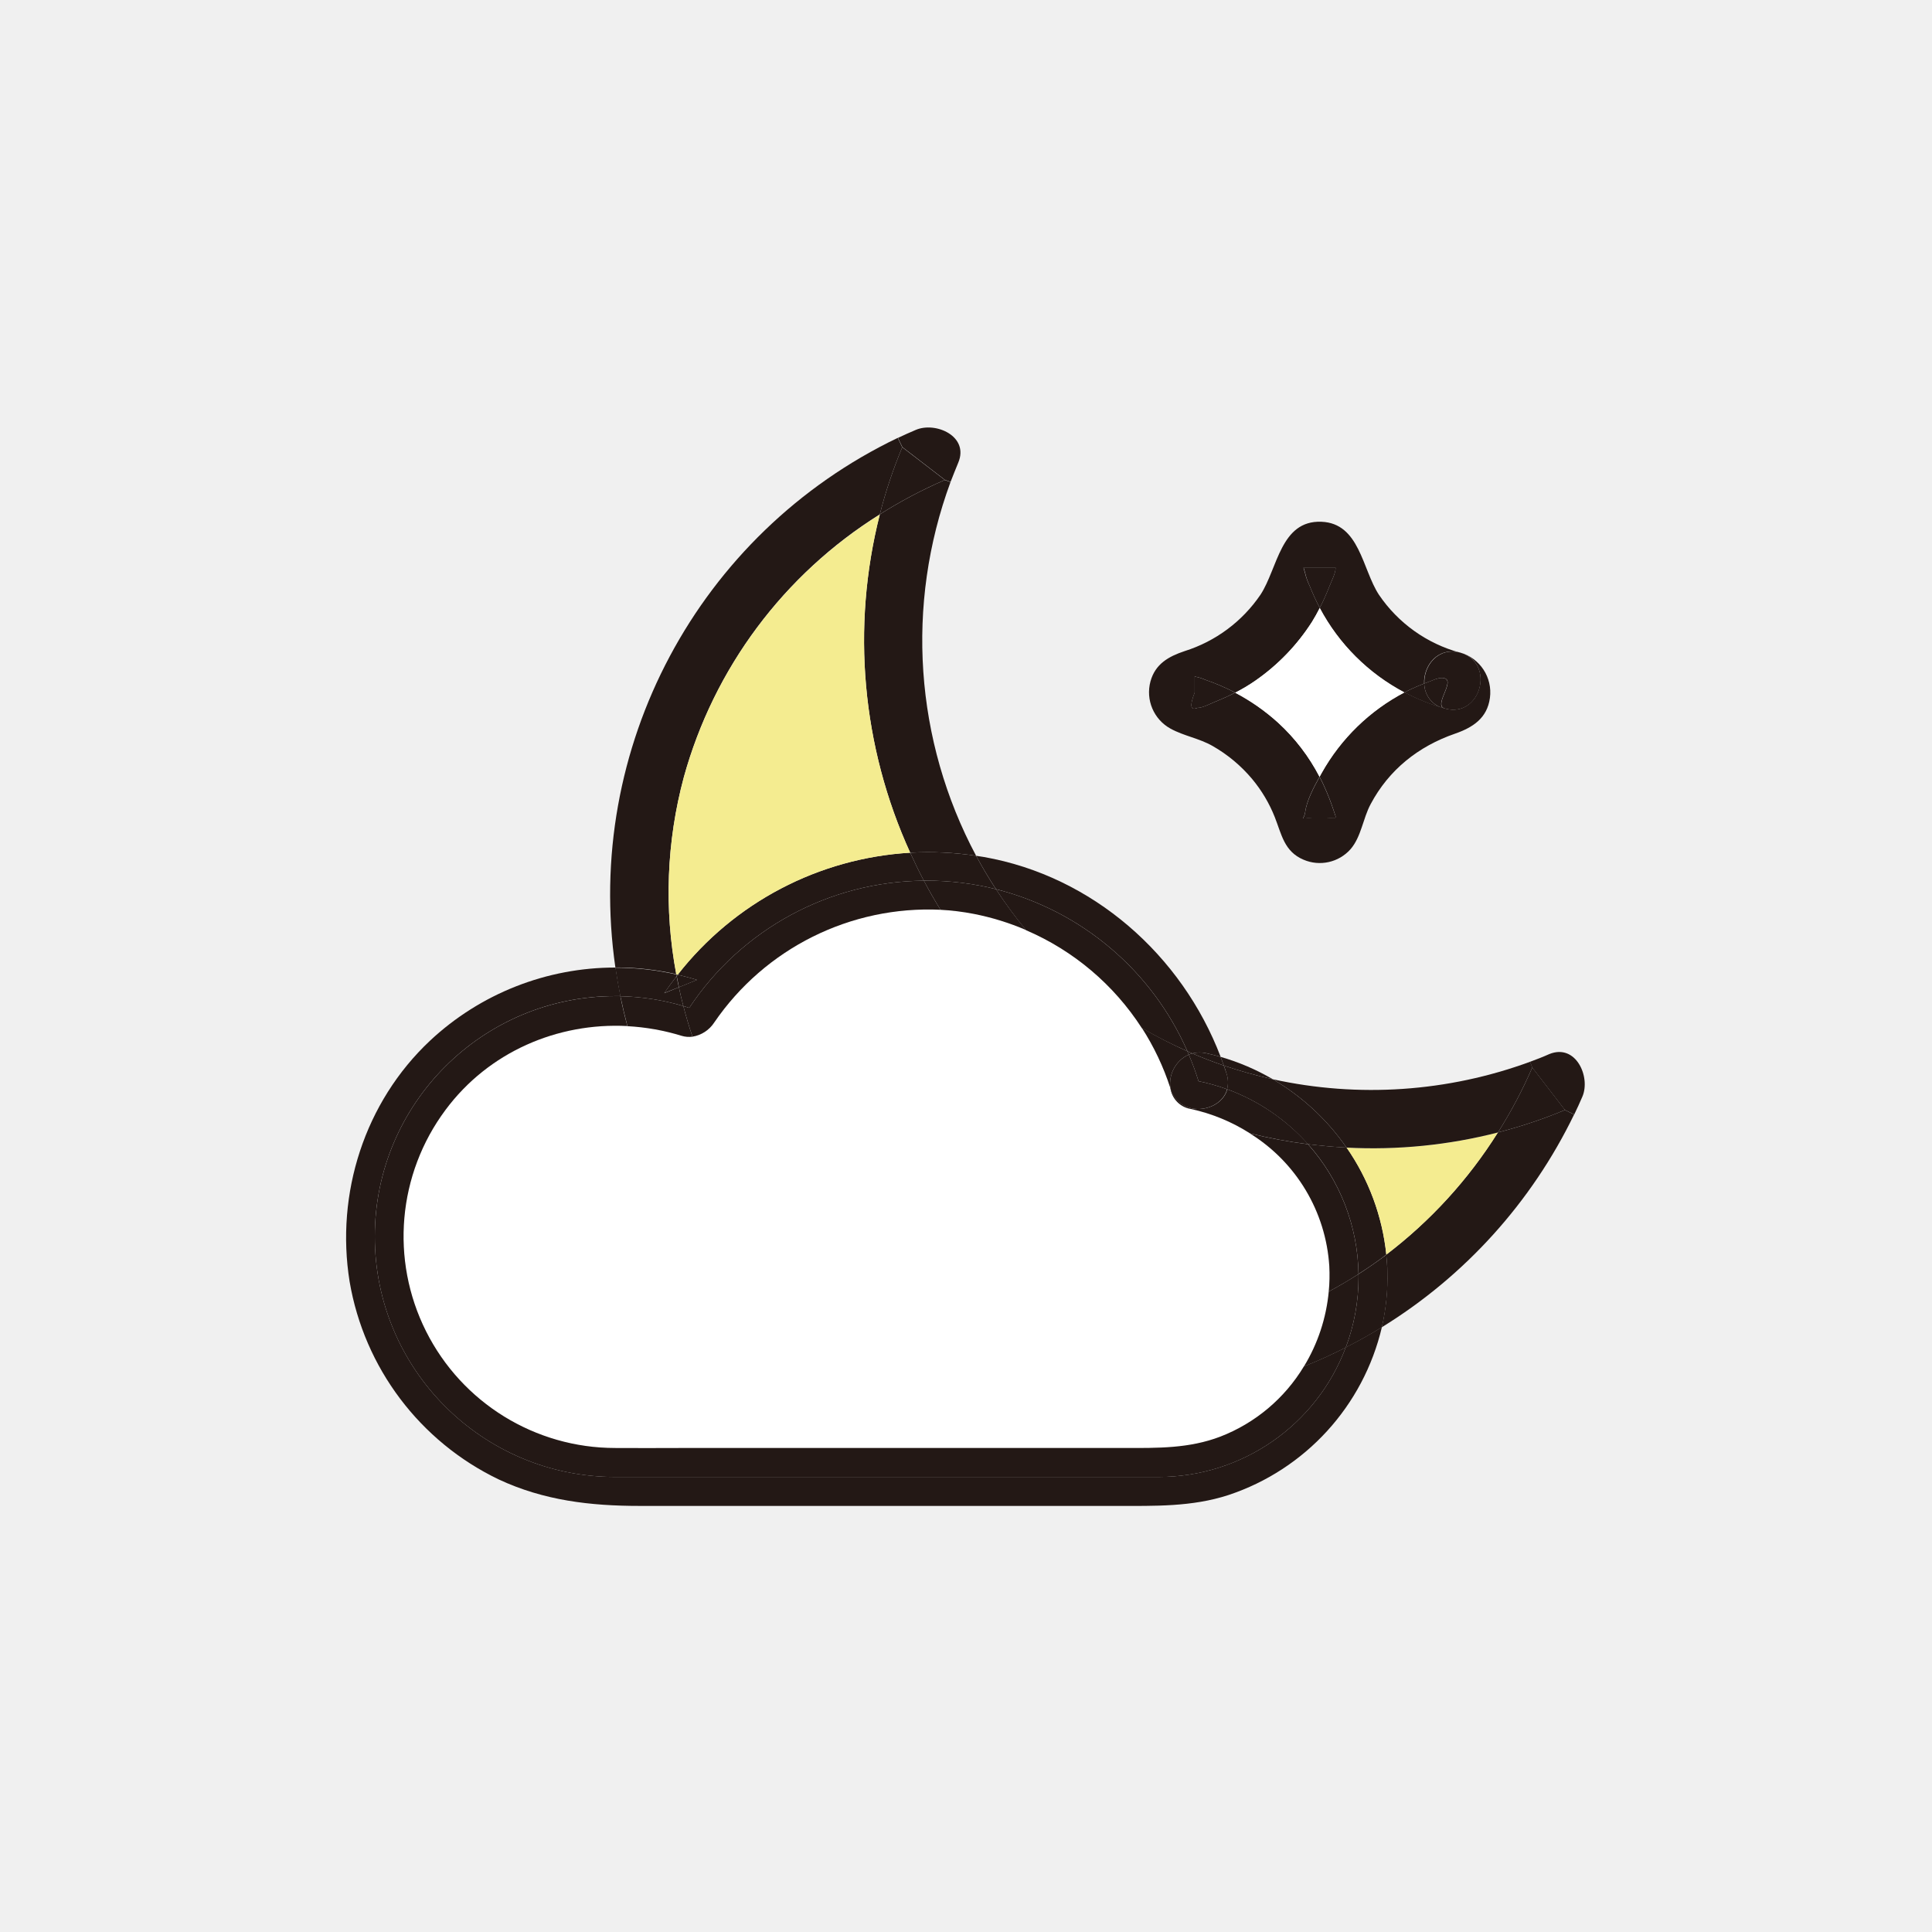
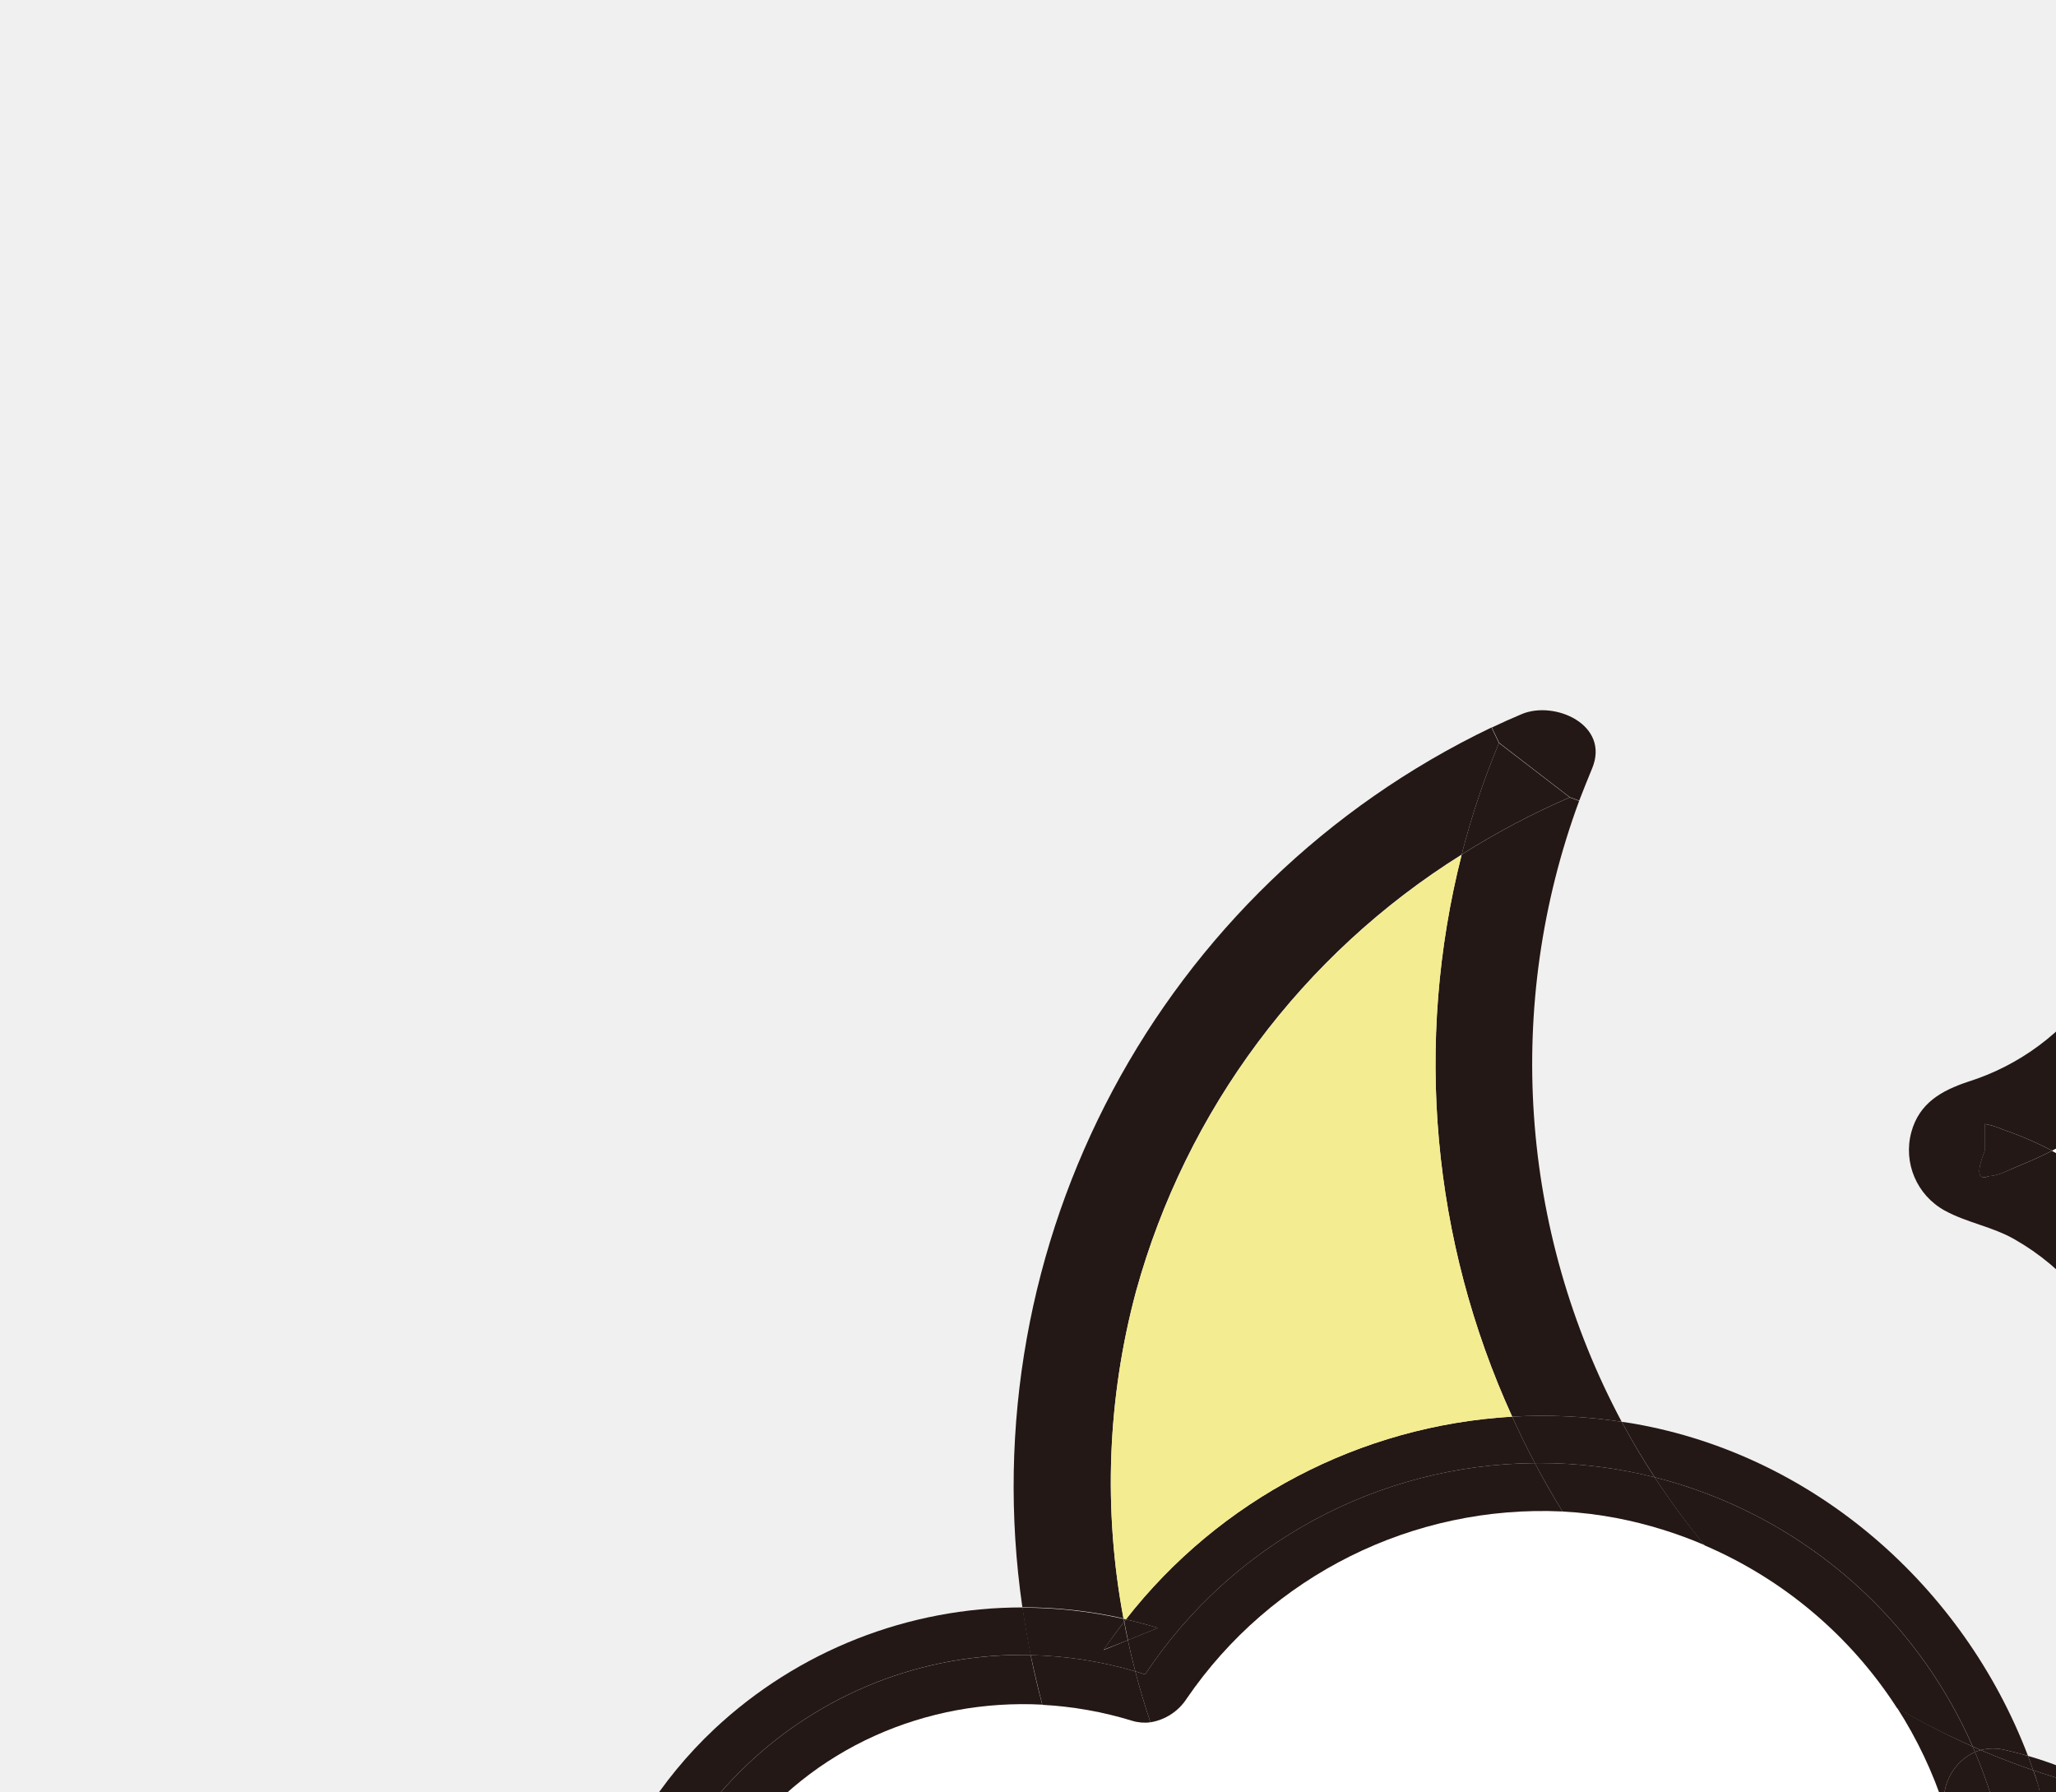
- <svg xmlns="http://www.w3.org/2000/svg" viewBox="0 0 500 500">
+ <svg xmlns="http://www.w3.org/2000/svg">
  <defs>
    <style>.cls-1{fill:#231815;}.cls-2{fill:#fff;}.cls-3{fill:#f4ec90;}</style>
  </defs>
  <g data-name="图层 1" id="图层_1">
    <path class="cls-1" d="M233.5,115.74a127.86,127.86,0,0,0-5.81,17.37,122.29,122.29,0,0,1,16.83-8.9Z" />
    <path class="cls-2" d="M295.5,266a66.74,66.74,0,0,1,7.39,15.58,6.36,6.36,0,0,0,5.3,5.44,46.89,46.89,0,0,1,15.27,6.28A43.64,43.64,0,0,1,344,327.65a44.11,44.11,0,0,1-.14,6.61,45.38,45.38,0,0,1-6.43,19.39,43.63,43.63,0,0,1-21.61,18.17c-8.12,3.11-16.26,2.95-24.72,2.95H175.66c-5.49,0-11,.05-16.46,0a54.77,54.77,0,0,1-43.91-87.49c11.19-15.07,29-22.65,47.07-21.71a58.1,58.1,0,0,1,14,2.49,6.7,6.7,0,0,0,2.83.23,8.3,8.3,0,0,0,5.64-3.68,67.14,67.14,0,0,1,58.56-29.16,62.92,62.92,0,0,1,8.6,1.06A67.21,67.21,0,0,1,295.5,266Z" />
    <path class="cls-1" d="M409.51,283.83q-1,2.33-2.1,4.6L405,287.27l-8.47-11-.56-1.48c1.69-.62,3.37-1.27,5-2C407.86,270,411.71,278.74,409.51,283.83Z" />
    <path class="cls-1" d="M405,287.27l2.38,1.16a132.51,132.51,0,0,1-49.78,55.07,57.19,57.19,0,0,0,1.44-14.42c0-1.47-.14-2.93-.29-4.38a119.71,119.71,0,0,0,28.89-31.62A126.8,126.8,0,0,0,405,287.27Z" />
    <path class="cls-1" d="M396.56,276.26l8.47,11a126.8,126.8,0,0,1-17.36,5.81A123.82,123.82,0,0,0,396.56,276.26Z" />
    <path class="cls-1" d="M373.24,183.2a6.73,6.73,0,0,1-4.65-6.31c.63-.25,1.26-.5,1.89-.73a10.73,10.73,0,0,1,2-.67c5.59-.67-1.95,7,1.38,7.91Z" />
    <path class="cls-1" d="M372.51,175.49a10.73,10.73,0,0,0-2,.67c-.63.23-1.26.48-1.89.73-.2-4.58,3.52-9.51,9.29-8,9.27,2.66,5.31,17.13-4,14.47C370.56,182.5,378.1,174.82,372.51,175.49Z" />
    <path class="cls-1" d="M365.41,178.24c1-.48,2.11-.92,3.18-1.35a6.73,6.73,0,0,0,4.65,6.31,53.23,53.23,0,0,1-9.75-4C364.12,178.87,364.75,178.54,365.41,178.24Z" />
    <path class="cls-1" d="M359.07,329.08a57.19,57.19,0,0,1-1.44,14.42q-4.56,2.81-9.35,5.24a51.49,51.49,0,0,0,3.31-18.22c0-.26,0-.52,0-.79,2.46-1.58,4.87-3.26,7.2-5C358.93,326.15,359,327.61,359.07,329.08Z" />
    <path class="cls-1" d="M358.78,324.7c-2.33,1.77-4.74,3.45-7.2,5a51.61,51.61,0,0,0-13.07-33.6q5,.63,10,.89A59.22,59.22,0,0,1,358.78,324.7Z" />
    <path class="cls-3" d="M387.67,293.08a119.71,119.71,0,0,1-28.89,31.62A59.22,59.22,0,0,0,348.49,297,130.32,130.32,0,0,0,387.67,293.08Z" />
    <path class="cls-1" d="M351.59,330.52a51.49,51.49,0,0,1-3.31,18.22q-5.29,2.7-10.83,4.91a45.38,45.38,0,0,0,6.43-19.39q3.94-2.12,7.7-4.53C351.58,330,351.59,330.26,351.59,330.52Z" />
    <path class="cls-1" d="M338.51,296.13a51.61,51.61,0,0,1,13.07,33.6q-3.75,2.42-7.7,4.53a44.11,44.11,0,0,0,.14-6.61,43.64,43.64,0,0,0-20.56-34.33A132.46,132.46,0,0,0,338.51,296.13Z" />
    <path class="cls-1" d="M345.68,146.88c0,1.42-1.08,3.48-1.57,4.74-.76,1.94-1.6,3.85-2.55,5.71a55.79,55.79,0,0,1-2.62-5.71,15.57,15.57,0,0,1-1.17-3.36c-.13-.46-.26-.92-.4-1.38Z" />
    <path class="cls-1" d="M338.94,151.62a55.79,55.79,0,0,0,2.62,5.71c-.62,1.22-1.28,2.42-2,3.58a53.79,53.79,0,0,1-14.61,15.19,43.92,43.92,0,0,1-5.27,3.15,56.12,56.12,0,0,0-7.76-3.33,11.34,11.34,0,0,0-2.73-.83v4.16c-1.33,3.38-1.11,4.7.68,3.95,1.38,0,3.41-1.11,4.71-1.63,1.74-.7,3.44-1.46,5.1-2.32A53.7,53.7,0,0,1,330.79,187a50.46,50.46,0,0,1,10.71,14c-1.54,2.8-3.32,6.16-3.73,9.17-.35,2.53-2.14,1.38,3.76,1.38,4.85,0,4.52,1,3.54-2.06a59.47,59.47,0,0,0-2.26-5.77c-.4-.92-.84-1.83-1.31-2.72l.59-1.07a52.57,52.57,0,0,1,21.4-20.79,53.23,53.23,0,0,0,9.75,4l.65.2c9.3,2.66,13.26-11.81,4-14.47a10.72,10.72,0,0,1,7.7,11.75c-.71,5.28-4.46,7.67-9.08,9.27-9.45,3.28-17.06,9.32-21.79,18.22-2,3.72-2.42,8.45-5.21,11.67a10.65,10.65,0,0,1-12.16,2.71c-5-2.12-5.66-6.52-7.43-11a36.24,36.24,0,0,0-5.87-9.89,37.73,37.73,0,0,0-10.21-8.53c-3.48-2-7.46-2.6-10.91-4.5a10.74,10.74,0,0,1-5.19-12.22c1.24-4.53,4.7-6.46,8.83-7.84a37.27,37.27,0,0,0,19.65-14.61c4.45-6.8,5.18-19.28,15.76-18.87,9.9.39,10.56,12.28,14.87,18.87a37.06,37.06,0,0,0,21,15c-5.77-1.55-9.49,3.38-9.29,8-1.07.43-2.14.87-3.18,1.35-.66.3-1.29.63-1.92,1a52.55,52.55,0,0,1-21.93-21.87c.95-1.86,1.79-3.77,2.55-5.71.49-1.26,1.58-3.32,1.57-4.74h-8.31c.14.46.27.92.4,1.38A15.57,15.57,0,0,0,338.94,151.62Z" />
    <path class="cls-1" d="M345.07,209.55c1,3.07,1.31,2.06-3.54,2.06-5.9,0-4.11,1.15-3.76-1.38.41-3,2.19-6.37,3.73-9.17.47.89.91,1.8,1.31,2.72A59.47,59.47,0,0,1,345.07,209.55Z" />
    <path class="cls-2" d="M341.56,157.33a52.55,52.55,0,0,0,21.93,21.87A52.57,52.57,0,0,0,342.09,200l-.59,1.07a50.46,50.46,0,0,0-10.71-14,53.7,53.7,0,0,0-11.13-7.79,43.92,43.92,0,0,0,5.27-3.15,53.79,53.79,0,0,0,14.61-15.19C340.28,159.75,340.94,158.55,341.56,157.33Z" />
    <path class="cls-1" d="M316.72,275.76a118.78,118.78,0,0,0,12.69,3.55A60.31,60.31,0,0,1,348.49,297q-5-.26-10-.89a52,52,0,0,0-20.93-14.23,7.13,7.13,0,0,0-.16-4.09C317.2,277.12,317,276.44,316.72,275.76Z" />
    <path class="cls-1" d="M329.41,279.31A119.09,119.09,0,0,0,396,274.78l.56,1.48a123.82,123.82,0,0,1-8.89,16.82A130.32,130.32,0,0,1,348.49,297,60.31,60.31,0,0,0,329.41,279.31Z" />
    <path class="cls-1" d="M329.41,279.31a118.78,118.78,0,0,1-12.69-3.55c-.26-.75-.53-1.49-.82-2.24A59,59,0,0,1,329.41,279.31Z" />
    <path class="cls-1" d="M311.9,175.92a56.12,56.12,0,0,1,7.76,3.33c-1.66.86-3.36,1.62-5.1,2.32-1.3.52-3.33,1.67-4.71,1.63-1.79.75-2-.57-.68-3.95v-4.16A11.34,11.34,0,0,1,311.9,175.92Z" />
    <path class="cls-1" d="M252.62,221.48c.66.1,1.32.19,2,.31,28.13,4.95,51.25,25.4,61.29,51.73-1.22-.35-2.46-.67-3.72-.95a7.75,7.75,0,0,0-3.63.05c-.43-.18-.84-.38-1.26-.56a73.85,73.85,0,0,0-49.54-41.94Q255,225.89,252.62,221.48Z" />
    <path class="cls-1" d="M308.55,272.62a7.75,7.75,0,0,1,3.63-.05c1.26.28,2.5.6,3.72.95.29.75.56,1.49.82,2.24Q312.58,274.35,308.55,272.62Z" />
    <path class="cls-1" d="M307.65,272.92a6.78,6.78,0,0,1,.9-.3q4,1.72,8.17,3.14c.24.68.48,1.36.7,2.05a7.13,7.13,0,0,1,.16,4.09,51,51,0,0,0-7.4-2.09A69.85,69.85,0,0,0,307.65,272.92Z" />
    <path class="cls-1" d="M307.29,272.06c.42.18.83.38,1.26.56a6.78,6.78,0,0,0-.9.3C307.53,272.63,307.42,272.34,307.29,272.06Z" />
    <path class="cls-1" d="M302.89,281.6a8.3,8.3,0,0,1,4.76-8.68,69.85,69.85,0,0,1,2.53,6.89,51,51,0,0,1,7.4,2.09c-1.68,6.07-12.18,7.55-14.63-.1Z" />
    <path class="cls-1" d="M303,281.8c2.45,7.65,12.95,6.17,14.63.1a52,52,0,0,1,20.93,14.23,132.46,132.46,0,0,1-15.05-2.81A46.89,46.89,0,0,0,308.19,287a6.36,6.36,0,0,1-5.3-5.44Z" />
    <path class="cls-1" d="M307.29,272.06c.13.28.24.57.36.86a8.3,8.3,0,0,0-4.76,8.68A66.74,66.74,0,0,0,295.5,266,115.94,115.94,0,0,0,307.29,272.06Z" />
    <path class="cls-1" d="M257.75,230.12a73.85,73.85,0,0,1,49.54,41.94,115.94,115.94,0,0,1-11.79-6,67.19,67.19,0,0,0-29.95-25.32A116.07,116.07,0,0,1,257.75,230.12Z" />
    <path class="cls-1" d="M237,111.26c5.13-2.21,13.87,1.63,11,8.47-.7,1.67-1.35,3.35-2,5l-1.47-.55-11-8.47-1.14-2.38Q234.63,112.26,237,111.26Z" />
    <path class="cls-1" d="M244.52,124.22l1.47.55a118.4,118.4,0,0,0,6.63,96.71,82.37,82.37,0,0,0-17.06-.8,132.39,132.39,0,0,1-7.87-87.56A122.18,122.18,0,0,1,244.52,124.22Z" />
    <path class="cls-1" d="M239.76,227.91a73.57,73.57,0,0,1,18,2.21,116.07,116.07,0,0,0,7.8,10.58A66.9,66.9,0,0,0,252,236.51a62.92,62.92,0,0,0-8.6-1.06q-2.28-3.7-4.31-7.53Z" />
    <path class="cls-1" d="M178.38,260.83a73.59,73.59,0,0,1,60.72-32.91q2,3.83,4.31,7.53a67.14,67.14,0,0,0-58.56,29.16,8.3,8.3,0,0,1-5.64,3.68c-.88-2.61-1.67-5.26-2.36-7.93C177.36,260.51,177.87,260.66,178.38,260.83Z" />
    <path class="cls-1" d="M235.56,220.68a82.37,82.37,0,0,1,17.06.8q2.37,4.41,5.13,8.64a73.57,73.57,0,0,0-18-2.21h-.66C237.84,225.54,236.67,223.12,235.56,220.68Z" />
    <path class="cls-1" d="M235.56,220.68c1.11,2.44,2.28,4.86,3.54,7.24a73.59,73.59,0,0,0-60.72,32.91c-.51-.17-1-.32-1.53-.47q-.63-2.42-1.16-4.86l4.68-1.91c-1.65-.5-3.3-.94-5-1.33A82.48,82.48,0,0,1,235.56,220.68Z" />
    <path class="cls-1" d="M232.36,113.37l1.14,2.38a126.92,126.92,0,0,0-5.81,17.37,116.89,116.89,0,0,0-50.72,68,114.67,114.67,0,0,0-1.95,51,70.81,70.81,0,0,0-15.76-1.74,131.16,131.16,0,0,1,73.1-137.07Z" />
    <path class="cls-3" d="M235.56,220.68a82.48,82.48,0,0,0-60.16,31.58l-.38-.08a114.67,114.67,0,0,1,1.95-51,116.89,116.89,0,0,1,50.72-68A132.39,132.39,0,0,0,235.56,220.68Z" />
    <path class="cls-1" d="M176.85,260.36c.69,2.67,1.48,5.32,2.36,7.93a6.7,6.7,0,0,1-2.83-.23,58.1,58.1,0,0,0-14-2.49q-1-3.84-1.82-7.74A62.23,62.23,0,0,1,176.85,260.36Z" />
    <path class="cls-1" d="M175.4,252.26c1.67.39,3.32.83,5,1.33l-4.68,1.91c-.21-1-.4-1.9-.58-2.85Z" />
    <path class="cls-1" d="M175.11,252.65c.18,1,.37,1.9.58,2.85L171.9,257Q173.45,254.77,175.11,252.65Z" />
    <path class="cls-1" d="M175.11,252.65l-.09-.47.38.08Z" />
    <path class="cls-1" d="M175.11,252.65q-1.67,2.13-3.21,4.39l3.79-1.54q.52,2.44,1.16,4.86a62.23,62.23,0,0,0-16.31-2.53c-.49-2.45-.92-4.92-1.28-7.39A70.81,70.81,0,0,1,175,252.18Z" />
    <path class="cls-1" d="M97,320A62.23,62.23,0,0,1,159.2,257.8c.45,0,.89,0,1.34,0q.79,3.9,1.82,7.74c-18-.94-35.88,6.64-47.07,21.71a54.77,54.77,0,0,0,43.91,87.49c5.49.05,11,0,16.46,0H291.12c8.46,0,16.6.16,24.72-2.95a43.63,43.63,0,0,0,21.61-18.17q5.54-2.2,10.83-4.91a51.75,51.75,0,0,1-48.44,33.53H159.2A62.23,62.23,0,0,1,97,320Z" />
    <path class="cls-1" d="M97,320a62.23,62.23,0,0,0,62.24,62.23H299.84a51.75,51.75,0,0,0,48.44-33.53q4.79-2.43,9.35-5.24a60.29,60.29,0,0,1-39.69,43.45c-9.48,3.1-19.19,2.82-29,2.82H165.51c-12.67,0-24.76-1.39-36.45-6.86a69.76,69.76,0,0,1-38.58-51.19c-3.67-22.81,3.88-46.46,20.82-62.36a70.15,70.15,0,0,1,48-18.92c.36,2.47.79,4.94,1.28,7.39-.45,0-.89,0-1.34,0A62.23,62.23,0,0,0,97,320Z" />
  </g>
</svg>
